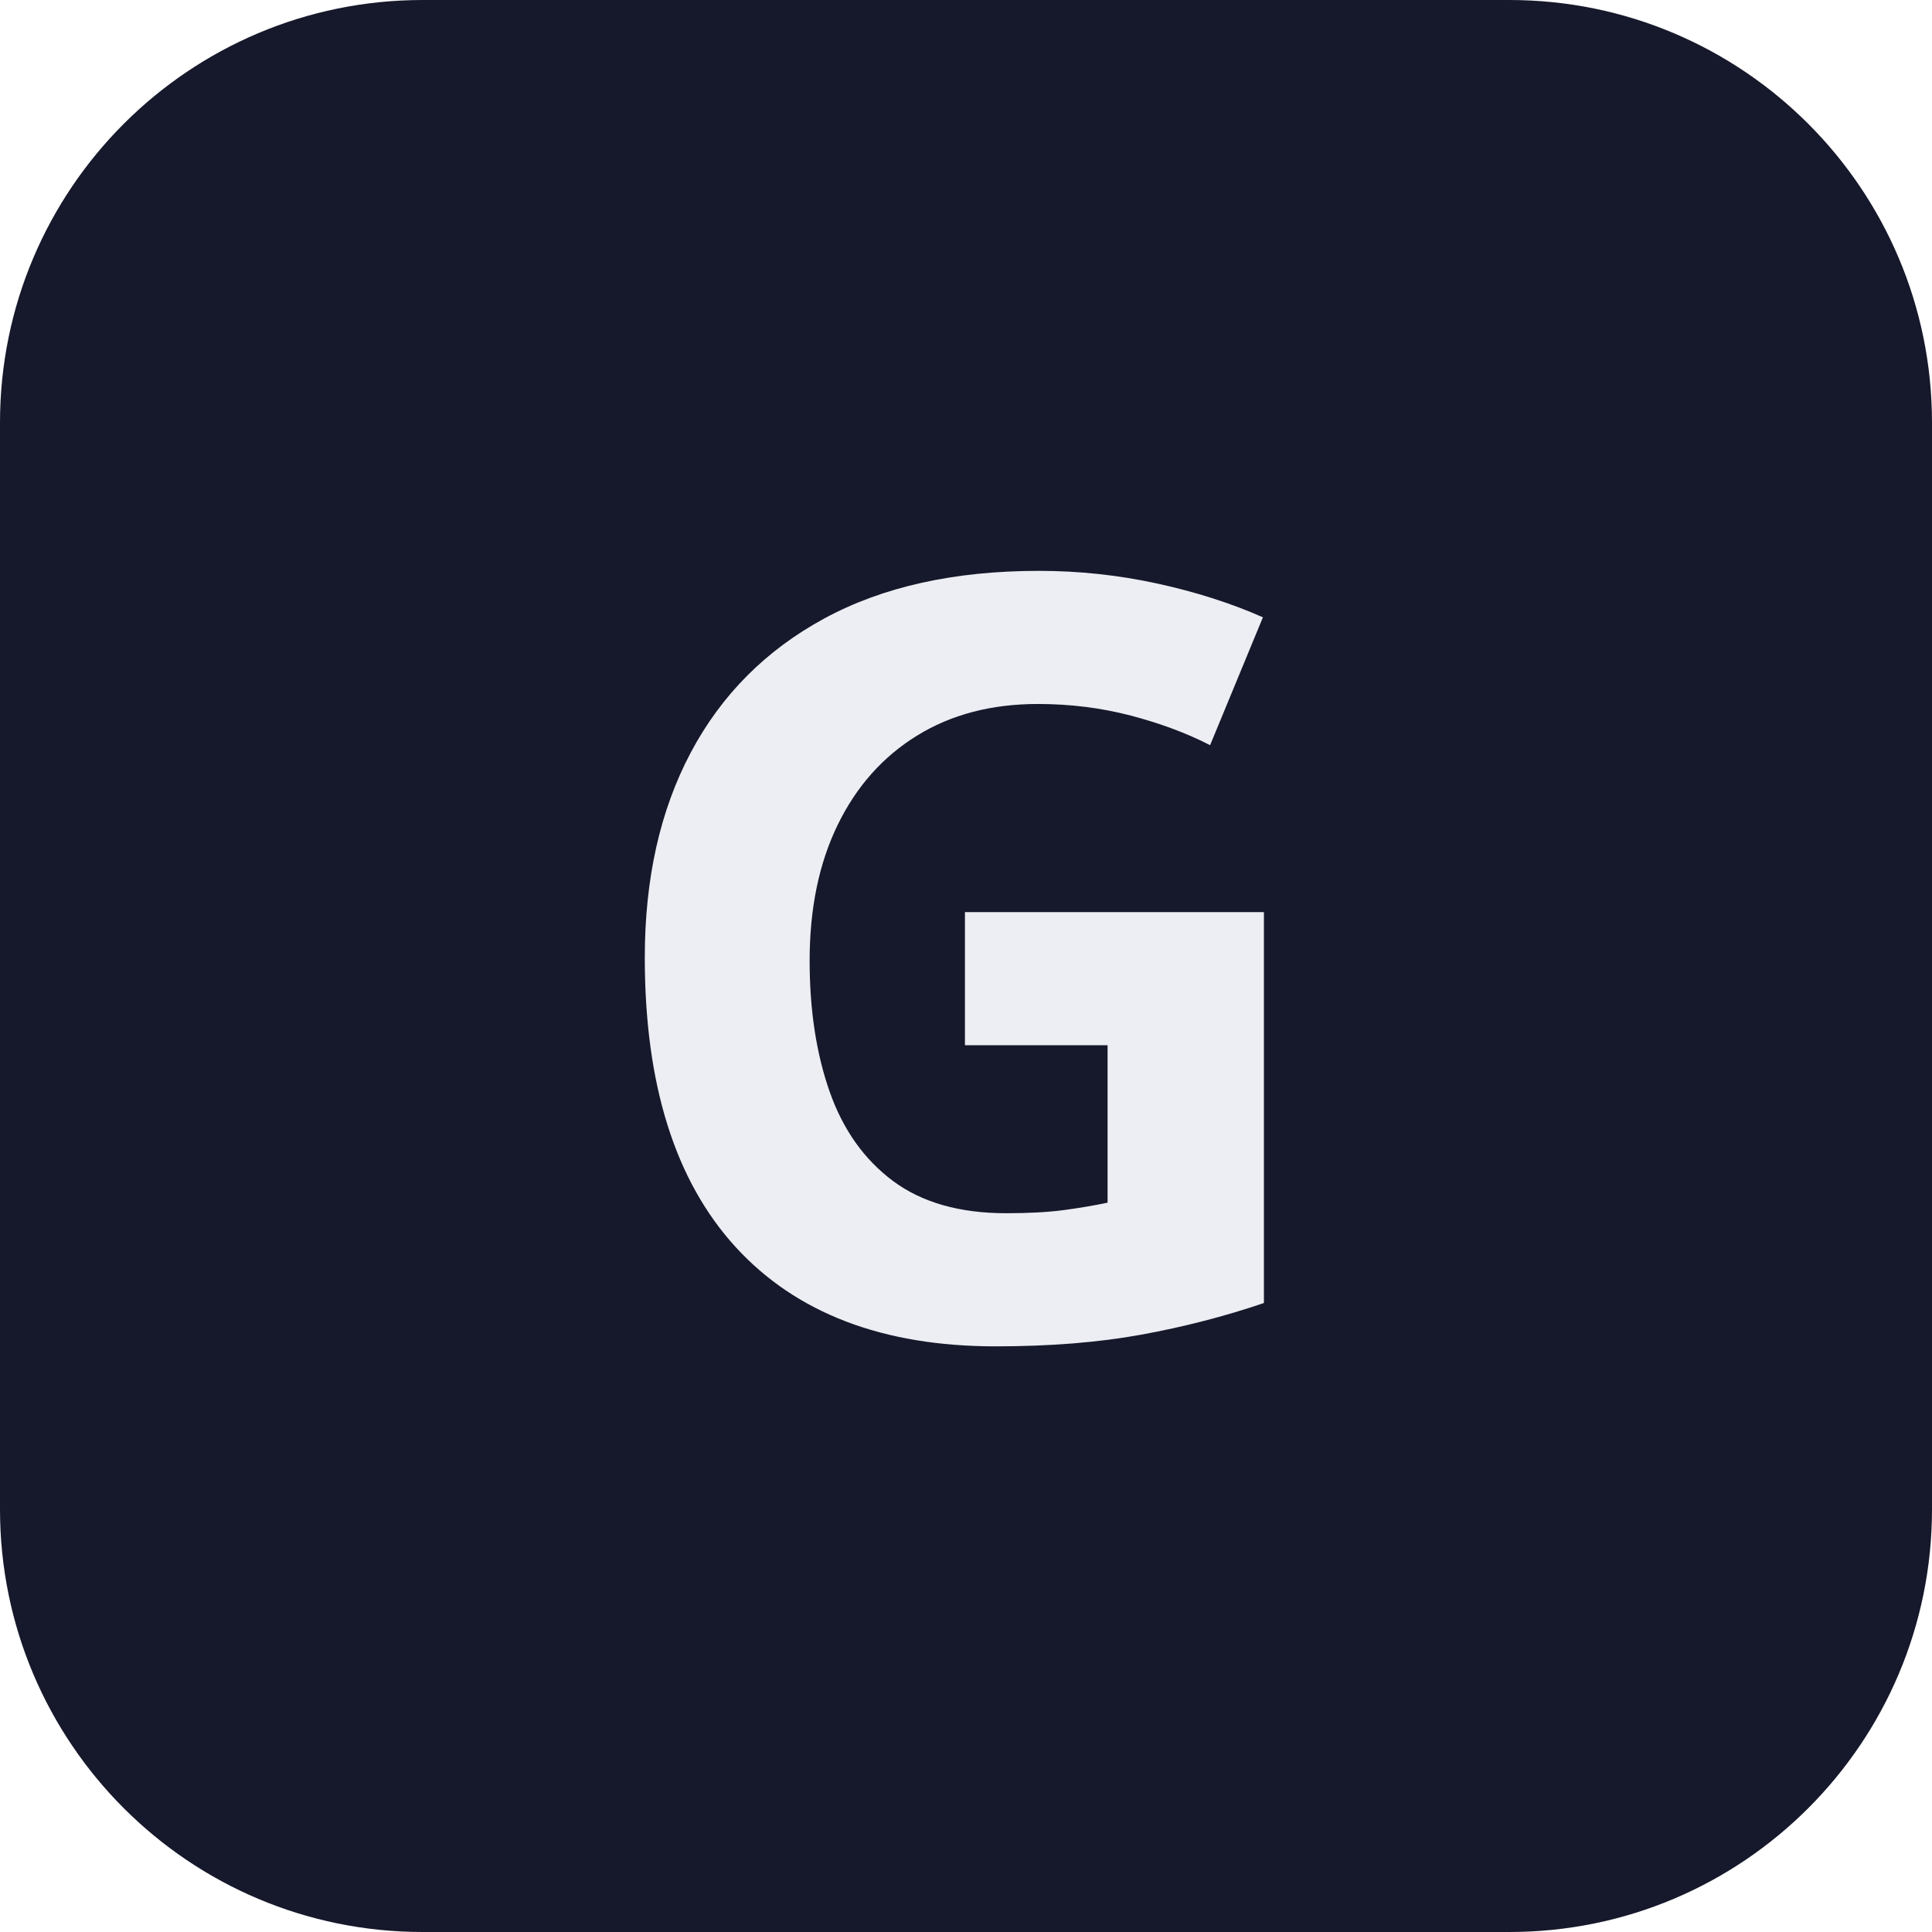
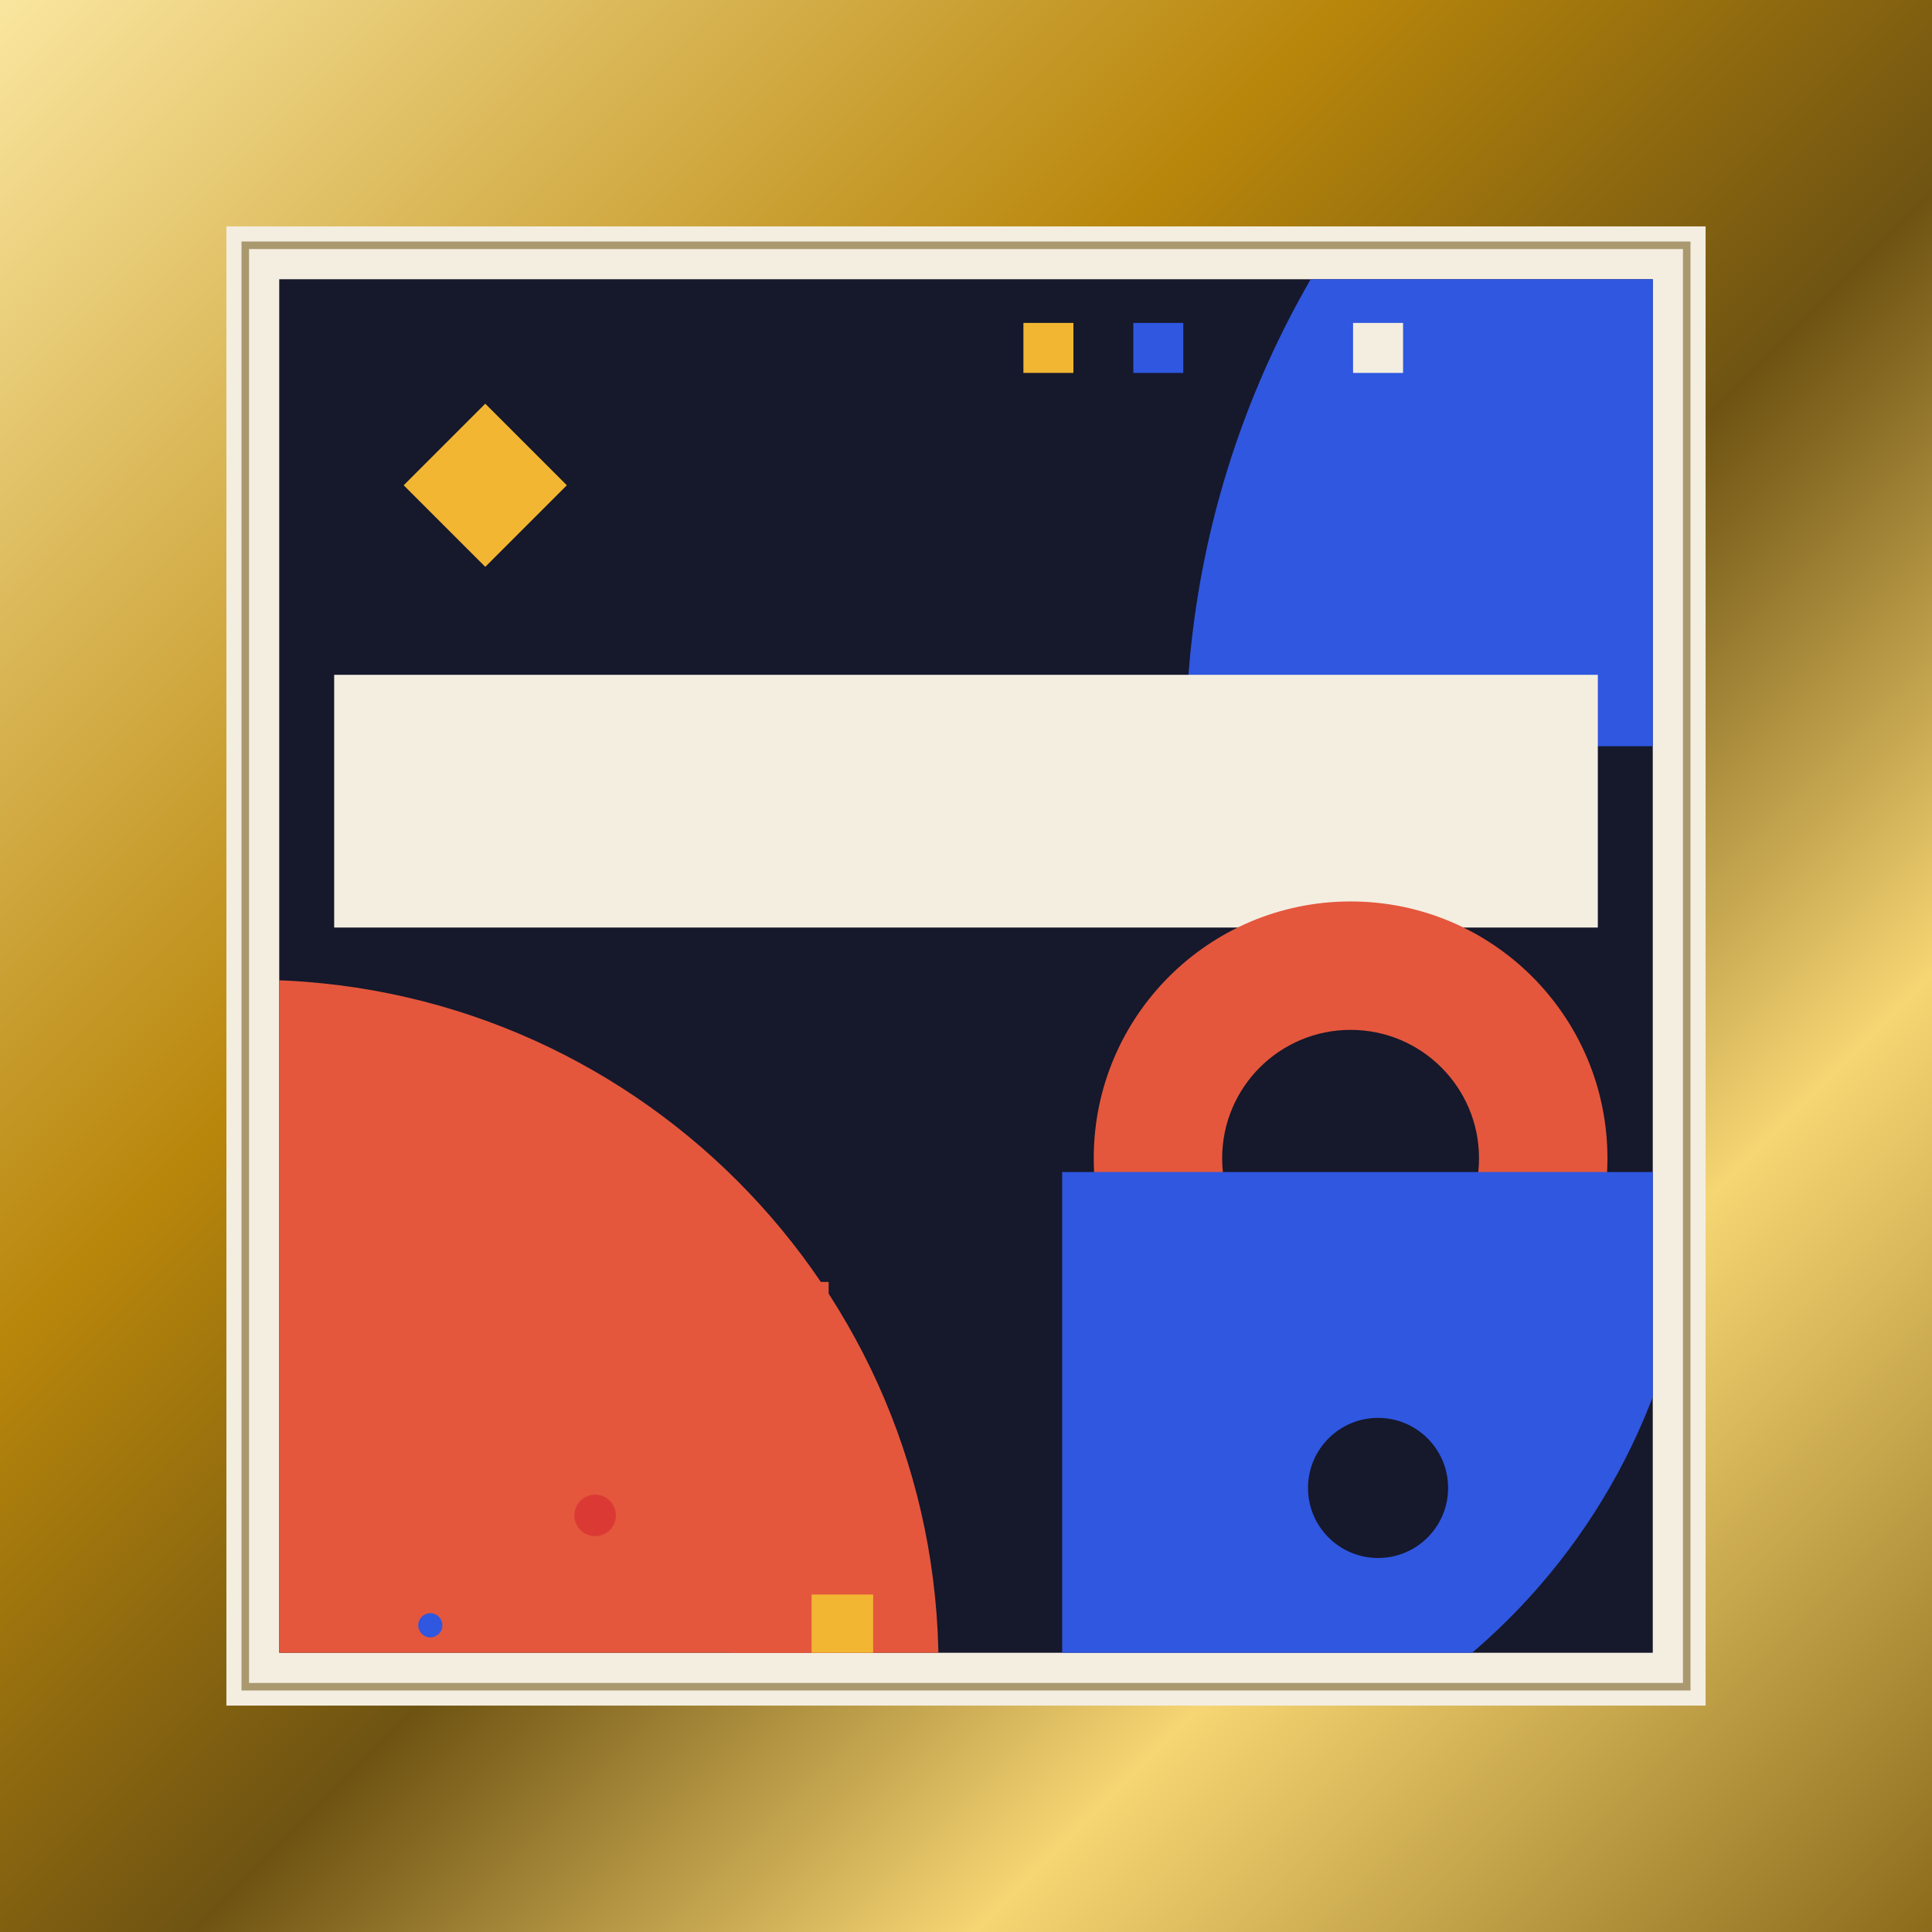
<svg xmlns="http://www.w3.org/2000/svg" viewBox="0 0 512 512">
-   <rect width="512" height="512" rx="112" fill="#16182B" />
-   <text x="256" y="256" dy=".35em" text-anchor="middle" font-family="system-ui,sans-serif" font-weight="700" font-size="280" fill="#eceef3">G</text>
+   <defs>
+     <linearGradient id="gold" x1="0" y1="0" x2="1" y2="1">
+       <stop offset="0" stop-color="#fbe7a1" />
+       <stop offset="0.35" stop-color="#b8860b" />
+       <stop offset="0.55" stop-color="#6e5312" />
+       <stop offset="0.75" stop-color="#f6d573" />
+       <stop offset="1" stop-color="#8a6a1a" />
+     </linearGradient>
+   </defs>
+   <rect width="512" height="512" fill="url(#gold)" />
+   <rect x="60" y="60" width="392" height="392" fill="#F4EEE1" />
+   <rect x="65" y="65" width="382" height="382" fill="none" stroke="#6e5312" stroke-width="2" opacity="0.55" />
+   <g transform="translate(74,74)">
+     <svg width="364" height="364" viewBox="0 0 1000 1000">
+       <rect width="1000" height="1000" fill="#16182B" />
+       <g transform="translate(1000,0) rotate(180) scale(8.5)">
+         <path d="M-40,-40 H40 A80,80 0 0,1 -40,40 Z" fill="#2F57E0" />
+       </g>
+       <g transform="translate(500,380) rotate(0) scale(11.5)">
+         <rect x="-40" y="-8" width="80" height="16" fill="#F4EEE1" />
+       </g>
+       <g transform="translate(230,760) rotate(270) scale(6.25)">
+         <path d="M-40,-40 H40 A80,80 0 0,1 -40,40 Z" fill="#E4573D" />
+       </g>
+       <g transform="translate(780,640) rotate(0) scale(5.5)">
+         <circle r="34" fill="#E4573D" />
+         <circle r="17" fill="#16182B" />
+       </g>
+       <g transform="translate(230,900) rotate(90) scale(4.25)">
+         <path d="M-40,-40 L40,-40 L-40,40 Z" fill="#E4573D" />
+       </g>
+       <g transform="translate(230,900) rotate(0) scale(1.375)">
+         <circle r="11" fill="#DB3A34" />
+       </g>
+       <g transform="translate(800,880) rotate(0) scale(5.75)">
+         <path d="M-40,-40 H40 A80,80 0 0,1 -40,40 Z" fill="#2F57E0" />
+       </g>
+       <g transform="translate(800,880) rotate(0) scale(3)">
+         <circle r="34" fill="#2F57E0" />
+         <circle r="17" fill="#16182B" />
+       </g>
+       <g transform="translate(150,150) rotate(0) scale(1.75)">
+         <rect x="-24" y="-24" width="48" height="48" fill="#F2B632" transform="rotate(45)" />
+       </g>
+       <g transform="translate(560,50) rotate(0) scale(0.65)">
+         <rect x="-28" y="-28" width="56" height="56" fill="#F2B632" />
+       </g>
+       <g transform="translate(640,50) rotate(0) scale(0.65)">
+         <rect x="-28" y="-28" width="56" height="56" fill="#2F57E0" />
+       </g>
+       <g transform="translate(800,50) rotate(0) scale(0.65)">
+         <rect x="-28" y="-28" width="56" height="56" fill="#F4EEE1" />
+       </g>
+       <g transform="translate(110,980) rotate(0) scale(0.8)">
+         <circle r="11" fill="#2F57E0" />
+       </g>
+       <g transform="translate(410,980) rotate(0) scale(0.8)">
+         <rect x="-28" y="-28" width="56" height="56" fill="#F2B632" />
+       </g>
+     </svg>
+   </g>
</svg>
